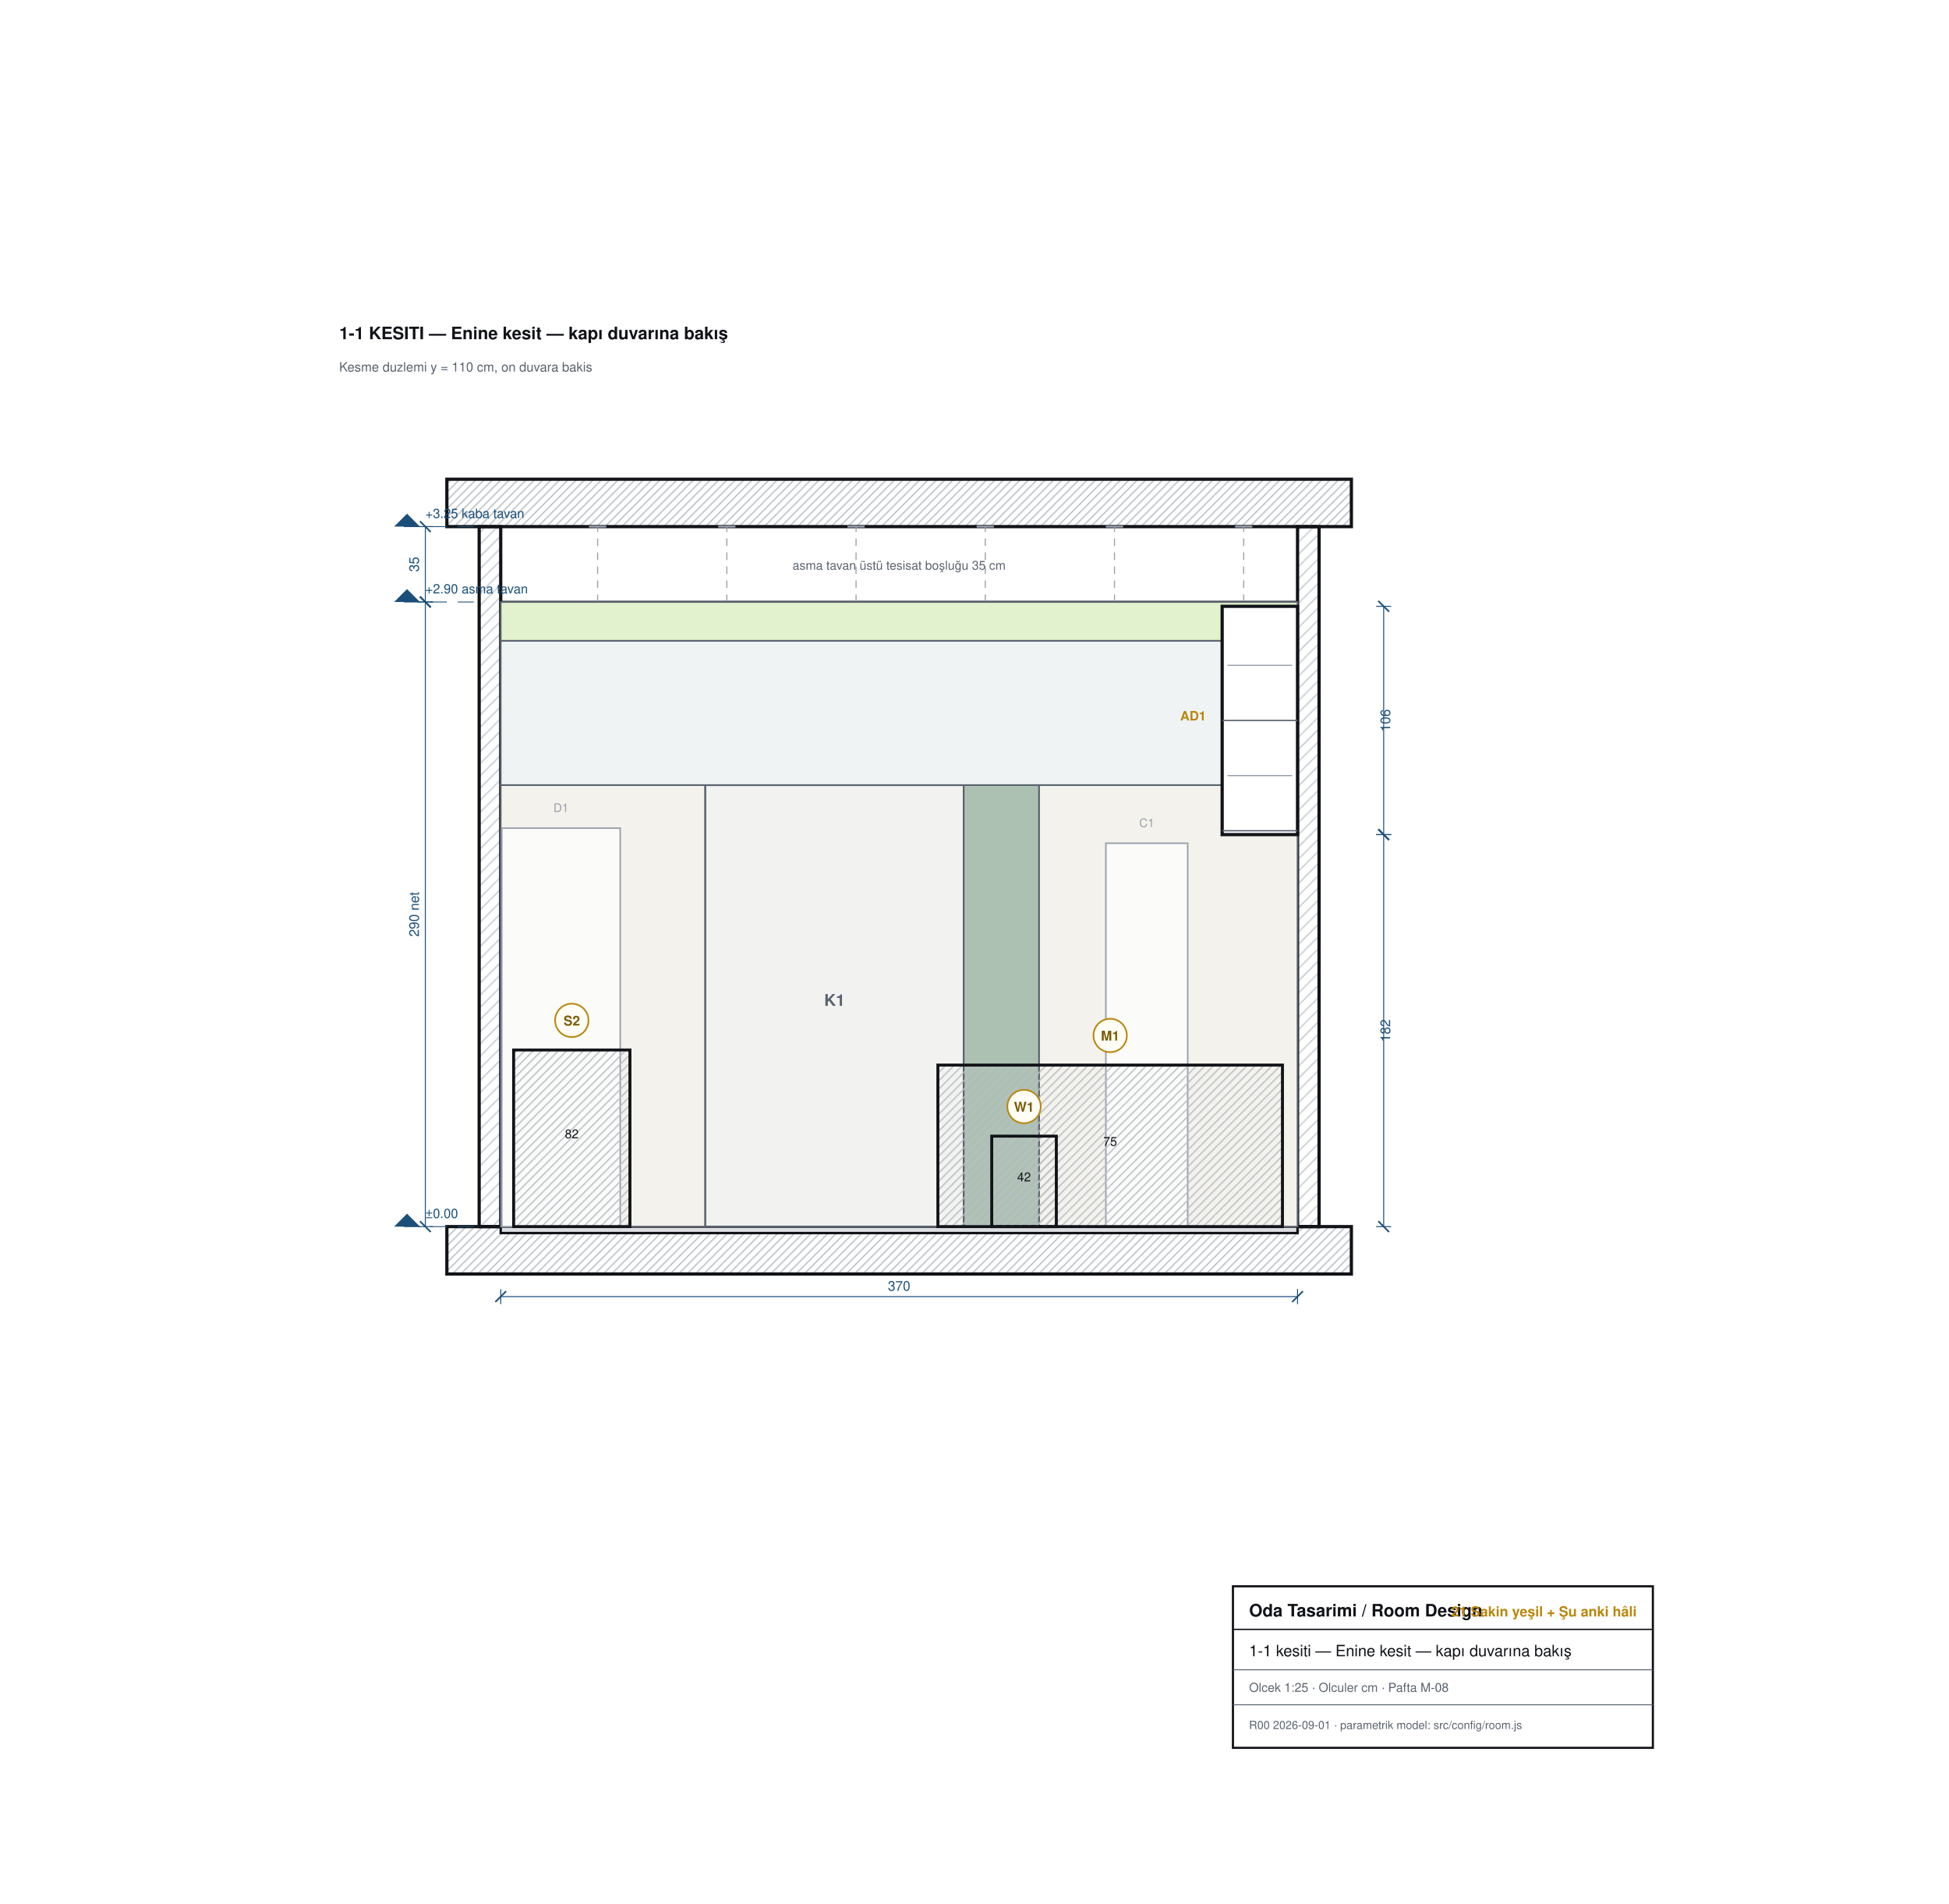
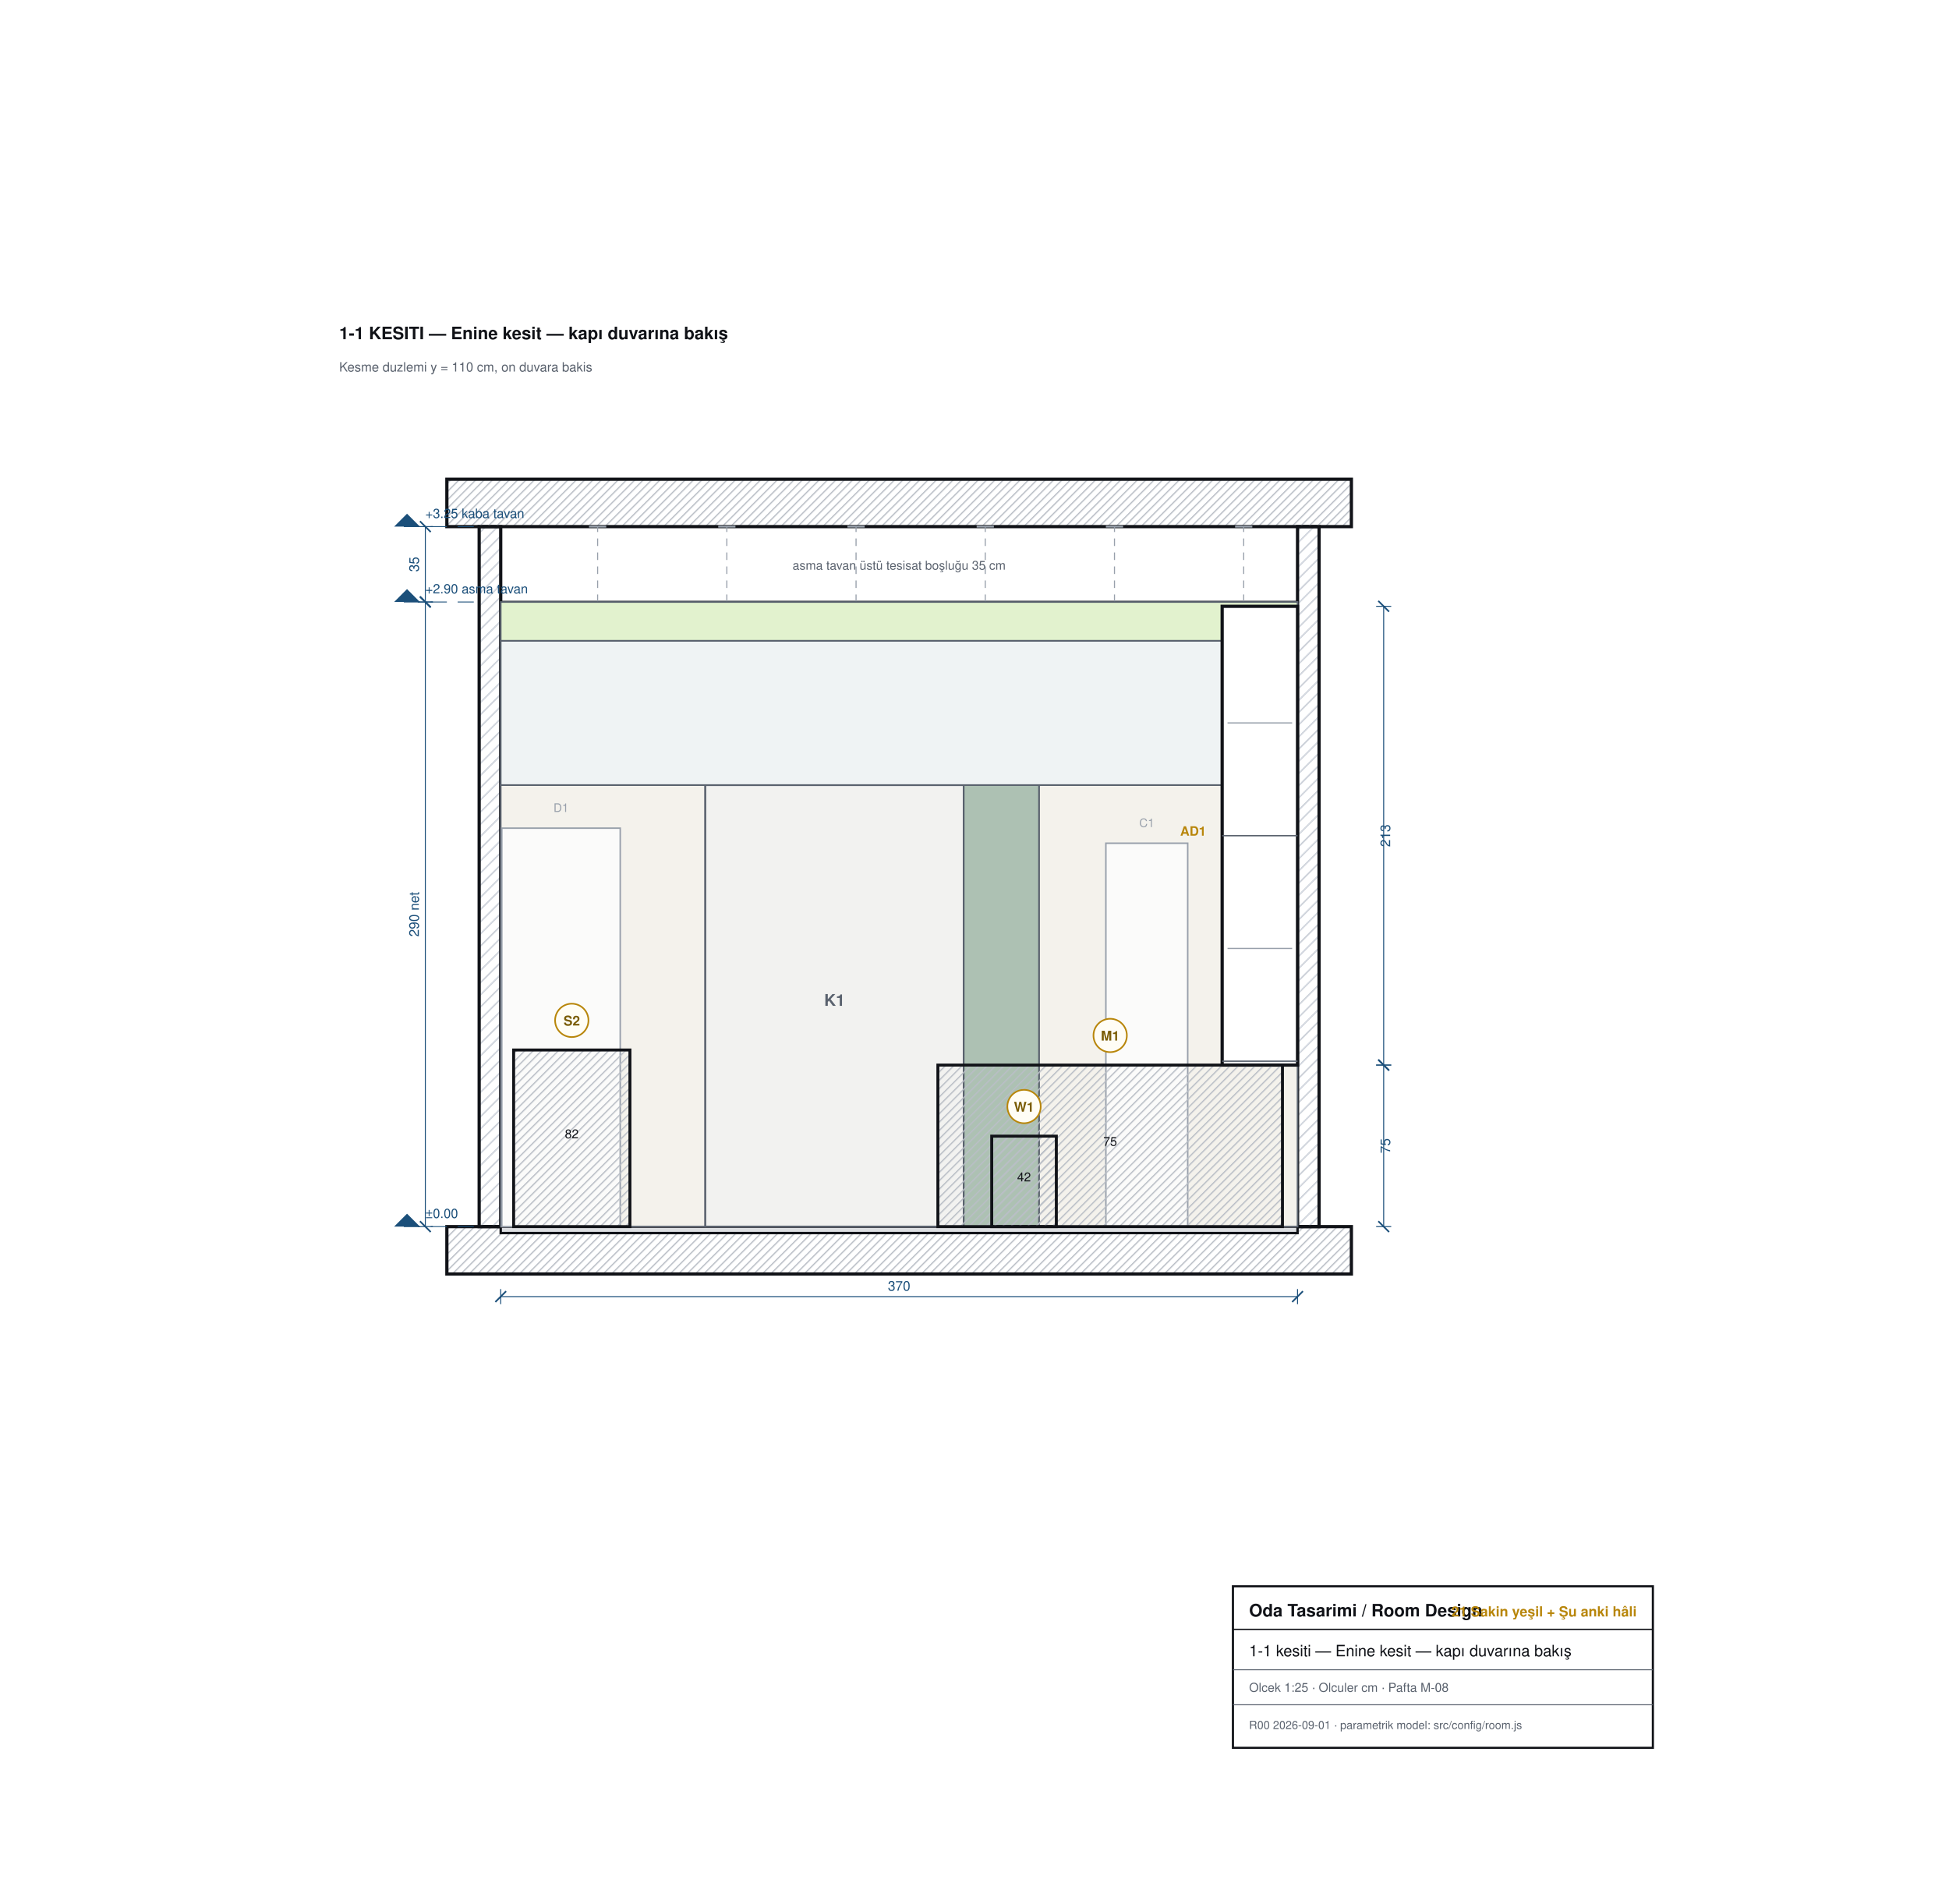
<svg xmlns="http://www.w3.org/2000/svg" width="362mm" height="353.6mm" viewBox="0 0 362 353.6" font-family="Helvetica,Arial,sans-serif">
  <rect width="362" height="353.6" fill="#ffffff" />
  <defs>
    <pattern id="hs" width="1.6" height="1.6" patternTransform="rotate(45)" patternUnits="userSpaceOnUse">
      <line x1="0" y1="0" x2="0" y2="1.6" stroke="#c9ced6" stroke-width="0.55" />
    </pattern>
    <pattern id="hc" width="1.1" height="1.1" patternTransform="rotate(45)" patternUnits="userSpaceOnUse">
      <line x1="0" y1="0" x2="0" y2="1.1" stroke="#b9bec6" stroke-width="0.45" />
    </pattern>
  </defs>
  <rect x="83.00" y="227.80" width="168.00" height="8.80" fill="url(#hc)" stroke="#111318" stroke-width="0.6" />
  <rect x="89.00" y="97.80" width="4.00" height="130.00" fill="url(#hs)" stroke="#111318" stroke-width="0.6" />
  <rect x="241.00" y="97.80" width="4.00" height="130.00" fill="url(#hs)" stroke="#111318" stroke-width="0.6" />
  <rect x="83.00" y="89.00" width="168.00" height="8.80" fill="url(#hc)" stroke="#111318" stroke-width="0.6" />
  <rect x="93.00" y="111.80" width="148.00" height="1.20" fill="#e9e4d8" stroke="#111318" stroke-width="0.45" />
  <line x1="111.00" y1="111.80" x2="111.00" y2="97.80" stroke="#98a0ab" stroke-width="0.2" stroke-dasharray="1.4 1.2" />
  <line x1="109.40" y1="97.80" x2="112.60" y2="97.80" stroke="#98a0ab" stroke-width="0.35" />
  <line x1="135.00" y1="111.80" x2="135.00" y2="97.80" stroke="#98a0ab" stroke-width="0.2" stroke-dasharray="1.4 1.2" />
  <line x1="133.40" y1="97.80" x2="136.60" y2="97.80" stroke="#98a0ab" stroke-width="0.35" />
  <line x1="159.00" y1="111.80" x2="159.00" y2="97.80" stroke="#98a0ab" stroke-width="0.2" stroke-dasharray="1.4 1.2" />
  <line x1="157.40" y1="97.80" x2="160.60" y2="97.80" stroke="#98a0ab" stroke-width="0.35" />
  <line x1="183.00" y1="111.80" x2="183.00" y2="97.80" stroke="#98a0ab" stroke-width="0.2" stroke-dasharray="1.4 1.2" />
  <line x1="181.40" y1="97.80" x2="184.60" y2="97.80" stroke="#98a0ab" stroke-width="0.35" />
  <line x1="207.00" y1="111.80" x2="207.00" y2="97.80" stroke="#98a0ab" stroke-width="0.2" stroke-dasharray="1.4 1.2" />
  <line x1="205.40" y1="97.80" x2="208.60" y2="97.80" stroke="#98a0ab" stroke-width="0.35" />
  <line x1="231.00" y1="111.80" x2="231.00" y2="97.80" stroke="#98a0ab" stroke-width="0.2" stroke-dasharray="1.4 1.2" />
  <line x1="229.40" y1="97.80" x2="232.60" y2="97.80" stroke="#98a0ab" stroke-width="0.35" />
  <rect x="93.00" y="227.80" width="148.00" height="1.20" fill="#dcdee1" stroke="#111318" stroke-width="0.45" />
  <text x="167.00" y="105.80" font-size="2.3" fill="#5a626e" text-anchor="middle">asma tavan üstü tesisat boşluğu  35 cm</text>
  <rect x="93.00" y="145.80" width="38.00" height="82.00" fill="#f4f2ec" stroke="#5a626e" stroke-width="0.3" />
  <rect x="131.00" y="145.80" width="48.00" height="82.00" fill="#f2f2f0" stroke="#5a626e" stroke-width="0.35" />
  <text x="155.00" y="186.80" font-size="3" fill="#5a626e" text-anchor="middle" font-weight="700">K1</text>
  <rect x="179.00" y="145.80" width="14.00" height="82.00" fill="#adc1b3" stroke="#5a626e" stroke-width="0.3" />
  <rect x="193.00" y="145.80" width="48.00" height="82.00" fill="#f4f2ec" stroke="#5a626e" stroke-width="0.3" />
  <rect x="93.00" y="119.00" width="148.00" height="26.80" fill="#eff3f4" stroke="#5a626e" stroke-width="0.3" />
  <rect x="93.00" y="111.80" width="148.00" height="7.20" fill="#e2f2ce" stroke="#5a626e" stroke-width="0.3" />
-   <rect x="227.00" y="112.60" width="14.00" height="42.40" fill="#ffffff" stroke="#111318" stroke-width="0.6" />
-   <line x1="227.00" y1="154.28" x2="241.00" y2="154.28" stroke="#5a626e" stroke-width="0.25" />
-   <line x1="228.00" y1="144.04" x2="240.00" y2="144.04" stroke="#98a0ab" stroke-width="0.22" />
-   <line x1="227.00" y1="133.80" x2="241.00" y2="133.80" stroke="#5a626e" stroke-width="0.25" />
-   <line x1="228.00" y1="123.56" x2="240.00" y2="123.56" stroke="#98a0ab" stroke-width="0.22" />
-   <text x="224.00" y="133.80" font-size="2.4" fill="#b8860b" text-anchor="end" font-weight="700">AD1</text>
+   <rect x="227.00" y="112.60" width="14.00" height="85.20" fill="#ffffff" stroke="#111318" stroke-width="0.6" />
+   <line x1="227.00" y1="197.08" x2="241.00" y2="197.08" stroke="#5a626e" stroke-width="0.25" />
+   <line x1="228.00" y1="176.14" x2="240.00" y2="176.14" stroke="#98a0ab" stroke-width="0.22" />
+   <line x1="227.00" y1="155.20" x2="241.00" y2="155.20" stroke="#5a626e" stroke-width="0.25" />
+   <line x1="228.00" y1="134.26" x2="240.00" y2="134.26" stroke="#98a0ab" stroke-width="0.22" />
+   <text x="224.00" y="155.20" font-size="2.4" fill="#b8860b" text-anchor="end" font-weight="700">AD1</text>
  <line x1="258.40" y1="112.60" x2="255.60" y2="112.60" stroke="#1b4f7a" stroke-width="0.18" />
-   <line x1="258.40" y1="155.00" x2="255.60" y2="155.00" stroke="#1b4f7a" stroke-width="0.18" />
-   <line x1="257.00" y1="112.60" x2="257.00" y2="155.00" stroke="#1b4f7a" stroke-width="0.18" />
+   <line x1="258.40" y1="197.80" x2="255.60" y2="197.80" stroke="#1b4f7a" stroke-width="0.18" />
+   <line x1="257.00" y1="112.60" x2="257.00" y2="197.80" stroke="#1b4f7a" stroke-width="0.18" />
  <line x1="256.00" y1="111.60" x2="258.00" y2="113.60" stroke="#1b4f7a" stroke-width="0.3" />
-   <line x1="256.00" y1="154.00" x2="258.00" y2="156.00" stroke="#1b4f7a" stroke-width="0.3" />
-   <text x="258.20" y="133.80" font-size="2.5" fill="#1b4f7a" text-anchor="middle" transform="rotate(-90 258.20 133.80)">106</text>
-   <line x1="258.40" y1="155.00" x2="255.60" y2="155.00" stroke="#1b4f7a" stroke-width="0.18" />
+   <line x1="256.00" y1="196.80" x2="258.00" y2="198.80" stroke="#1b4f7a" stroke-width="0.3" />
+   <text x="258.20" y="155.20" font-size="2.5" fill="#1b4f7a" text-anchor="middle" transform="rotate(-90 258.20 155.20)">213</text>
+   <line x1="258.40" y1="197.80" x2="255.60" y2="197.80" stroke="#1b4f7a" stroke-width="0.18" />
  <line x1="258.40" y1="227.80" x2="255.60" y2="227.80" stroke="#1b4f7a" stroke-width="0.18" />
-   <line x1="257.00" y1="155.00" x2="257.00" y2="227.80" stroke="#1b4f7a" stroke-width="0.18" />
-   <line x1="256.00" y1="154.00" x2="258.00" y2="156.00" stroke="#1b4f7a" stroke-width="0.3" />
+   <line x1="257.00" y1="197.80" x2="257.00" y2="227.80" stroke="#1b4f7a" stroke-width="0.18" />
+   <line x1="256.00" y1="196.80" x2="258.00" y2="198.80" stroke="#1b4f7a" stroke-width="0.3" />
  <line x1="256.00" y1="226.80" x2="258.00" y2="228.80" stroke="#1b4f7a" stroke-width="0.3" />
-   <text x="258.20" y="191.40" font-size="2.5" fill="#1b4f7a" text-anchor="middle" transform="rotate(-90 258.20 191.40)">182</text>
+   <text x="258.20" y="212.80" font-size="2.5" fill="#1b4f7a" text-anchor="middle" transform="rotate(-90 258.20 212.80)">75</text>
  <rect x="93.20" y="153.80" width="22.00" height="74.00" fill="#fbfbfa" stroke="#98a0ab" stroke-width="0.28" />
  <text x="104.20" y="150.80" font-size="2.2" fill="#98a0ab" text-anchor="middle">D1</text>
  <rect x="205.40" y="156.60" width="15.20" height="71.20" fill="#fbfbfa" stroke="#98a0ab" stroke-width="0.28" />
  <text x="213.00" y="153.60" font-size="2.2" fill="#98a0ab" text-anchor="middle">C1</text>
  <rect x="174.20" y="197.80" width="64.00" height="30.00" fill="url(#hc)" stroke="#111318" stroke-width="0.55" />
  <circle cx="206.20" cy="192.30" r="3.10" fill="#fffdf5" stroke="#b8860b" stroke-width="0.3" />
  <text x="206.20" y="193.25" font-size="2.5" fill="#7a5c05" text-anchor="middle" font-weight="700">M1</text>
  <text x="206.20" y="212.80" font-size="2.3" fill="#111318" text-anchor="middle">75</text>
  <rect x="95.40" y="195.00" width="21.60" height="32.80" fill="url(#hc)" stroke="#111318" stroke-width="0.55" />
  <circle cx="106.20" cy="189.50" r="3.10" fill="#fffdf5" stroke="#b8860b" stroke-width="0.3" />
  <text x="106.20" y="190.45" font-size="2.5" fill="#7a5c05" text-anchor="middle" font-weight="700">S2</text>
  <text x="106.20" y="211.40" font-size="2.3" fill="#111318" text-anchor="middle">82</text>
  <rect x="184.20" y="211.00" width="12.00" height="16.80" fill="url(#hc)" stroke="#111318" stroke-width="0.55" />
  <circle cx="190.20" cy="205.50" r="3.10" fill="#fffdf5" stroke="#b8860b" stroke-width="0.3" />
  <text x="190.20" y="206.45" font-size="2.5" fill="#7a5c05" text-anchor="middle" font-weight="700">W1</text>
  <text x="190.20" y="219.40" font-size="2.3" fill="#111318" text-anchor="middle">42</text>
  <line x1="75.00" y1="227.80" x2="89.00" y2="227.80" stroke="#1b4f7a" stroke-width="0.16" stroke-dasharray="3 2" />
  <path d="M 78.00 227.80 l -2.4 -2.4 l -2.4 2.4 z" fill="#1b4f7a" />
  <text x="79.00" y="226.20" font-size="2.4" fill="#1b4f7a" text-anchor="start">±0.00</text>
  <line x1="75.00" y1="111.80" x2="89.00" y2="111.80" stroke="#1b4f7a" stroke-width="0.16" stroke-dasharray="3 2" />
  <path d="M 78.00 111.80 l -2.4 -2.4 l -2.4 2.4 z" fill="#1b4f7a" />
  <text x="79.00" y="110.20" font-size="2.4" fill="#1b4f7a" text-anchor="start">+2.90 asma tavan</text>
  <line x1="75.00" y1="97.80" x2="89.00" y2="97.80" stroke="#1b4f7a" stroke-width="0.16" stroke-dasharray="3 2" />
  <path d="M 78.00 97.80 l -2.4 -2.4 l -2.4 2.4 z" fill="#1b4f7a" />
  <text x="79.00" y="96.20" font-size="2.4" fill="#1b4f7a" text-anchor="start">+3.25 kaba tavan</text>
  <line x1="77.60" y1="111.80" x2="80.40" y2="111.80" stroke="#1b4f7a" stroke-width="0.18" />
  <line x1="77.60" y1="227.80" x2="80.40" y2="227.80" stroke="#1b4f7a" stroke-width="0.18" />
  <line x1="79.00" y1="111.80" x2="79.00" y2="227.80" stroke="#1b4f7a" stroke-width="0.18" />
  <line x1="78.00" y1="110.80" x2="80.00" y2="112.80" stroke="#1b4f7a" stroke-width="0.3" />
  <line x1="78.00" y1="226.80" x2="80.00" y2="228.80" stroke="#1b4f7a" stroke-width="0.3" />
  <text x="77.80" y="169.80" font-size="2.5" fill="#1b4f7a" text-anchor="middle" transform="rotate(-90 77.80 169.80)">290 net</text>
  <line x1="77.60" y1="97.80" x2="80.40" y2="97.80" stroke="#1b4f7a" stroke-width="0.18" />
  <line x1="77.60" y1="111.80" x2="80.40" y2="111.80" stroke="#1b4f7a" stroke-width="0.18" />
  <line x1="79.00" y1="97.80" x2="79.00" y2="111.80" stroke="#1b4f7a" stroke-width="0.18" />
  <line x1="78.00" y1="96.80" x2="80.00" y2="98.80" stroke="#1b4f7a" stroke-width="0.3" />
  <line x1="78.00" y1="110.80" x2="80.00" y2="112.80" stroke="#1b4f7a" stroke-width="0.3" />
  <text x="77.80" y="104.80" font-size="2.5" fill="#1b4f7a" text-anchor="middle" transform="rotate(-90 77.80 104.80)">35</text>
  <line x1="93.00" y1="239.40" x2="93.00" y2="242.20" stroke="#1b4f7a" stroke-width="0.18" />
  <line x1="241.00" y1="239.40" x2="241.00" y2="242.20" stroke="#1b4f7a" stroke-width="0.18" />
  <line x1="93.00" y1="240.80" x2="241.00" y2="240.80" stroke="#1b4f7a" stroke-width="0.18" />
  <line x1="92.00" y1="241.80" x2="94.00" y2="239.80" stroke="#1b4f7a" stroke-width="0.3" />
  <line x1="240.00" y1="241.80" x2="242.00" y2="239.80" stroke="#1b4f7a" stroke-width="0.3" />
  <text x="167.00" y="239.70" font-size="2.5" fill="#1b4f7a" text-anchor="middle">370</text>
  <text x="63.00" y="63.00" font-size="3.2" fill="#111318" text-anchor="start" font-weight="700">1-1 KESITI — Enine kesit — kapı duvarına bakış</text>
  <text x="63.00" y="69.00" font-size="2.4" fill="#5a626e" text-anchor="start">Kesme duzlemi y = 110 cm, on duvara bakis</text>
  <rect x="229.00" y="294.60" width="78.00" height="30.00" fill="#ffffff" stroke="#111318" stroke-width="0.4" />
  <line x1="229.00" y1="302.60" x2="307.00" y2="302.60" stroke="#111318" stroke-width="0.25" />
  <line x1="229.00" y1="310.10" x2="307.00" y2="310.10" stroke="#5a626e" stroke-width="0.18" />
  <line x1="229.00" y1="316.60" x2="307.00" y2="316.60" stroke="#5a626e" stroke-width="0.18" />
  <text x="232.00" y="300.20" font-size="3.2" fill="#111318" text-anchor="start" font-weight="700">Oda Tasarimi / Room Design</text>
  <text x="232.00" y="307.60" font-size="2.9" fill="#111318" text-anchor="start">1-1 kesiti — Enine kesit — kapı duvarına bakış</text>
  <text x="232.00" y="314.20" font-size="2.3" fill="#5a626e" text-anchor="start">Olcek 1:25  ·  Olculer cm  ·  Pafta M-08</text>
  <text x="304.00" y="300.20" font-size="2.6" fill="#b8860b" text-anchor="end" font-weight="700">21 Sakin yeşil + Şu anki hâli</text>
  <text x="232.00" y="321.10" font-size="2.1" fill="#5a626e" text-anchor="start">R00  2026-09-01  ·  parametrik model: src/config/room.js</text>
</svg>
